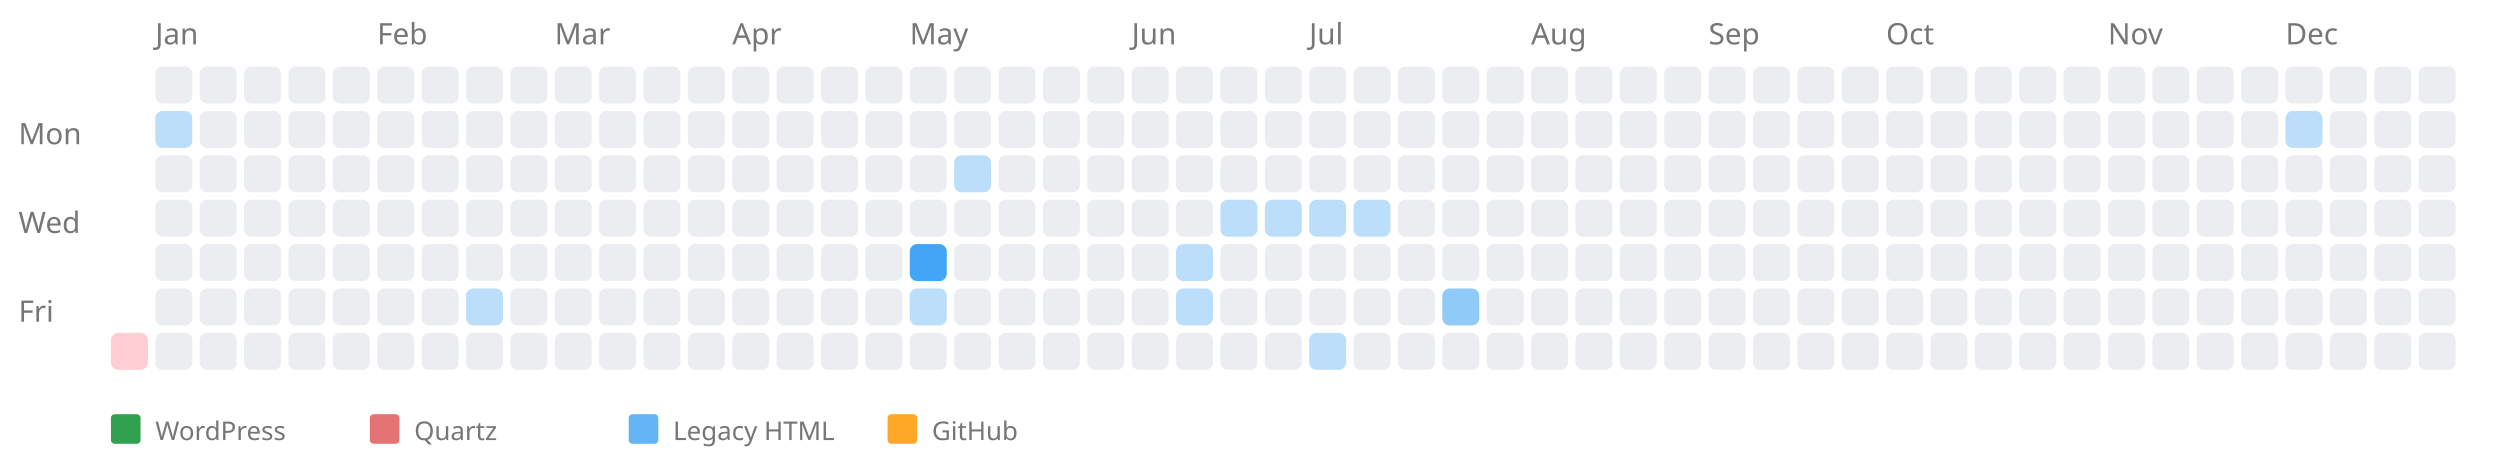
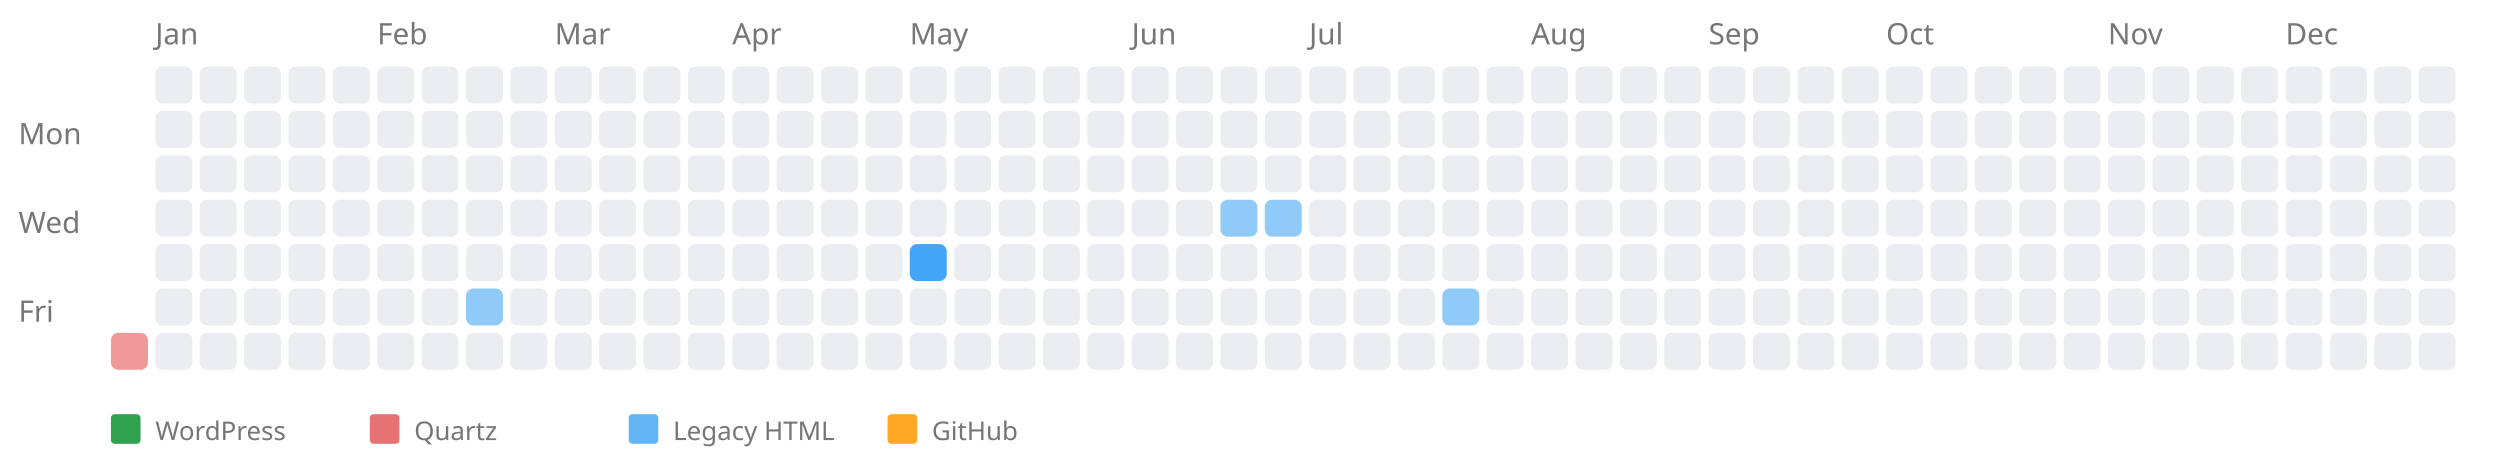
<svg xmlns="http://www.w3.org/2000/svg" width="676" height="124" style="background-color: white;">
  <text x="5" y="39" font-family="sans-serif" font-size="8" fill="#767676">Mon</text>
  <text x="5" y="63" font-family="sans-serif" font-size="8" fill="#767676">Wed</text>
  <text x="5" y="87" font-family="sans-serif" font-size="8" fill="#767676">Fri</text>
  <a href="https://kreier.github.io/quartz/Diary/2005">
-     <rect x="30" y="90" width="10" height="10" fill="#ffcdd2" rx="2" ry="2" />
+     <rect x="30" y="90" width="10" height="10" fill="#ef9a9a" rx="2" ry="2" />
  </a>
  <text x="42" y="12" font-family="sans-serif" font-size="8" fill="#767676">Jan</text>
  <rect x="42" y="18" width="10" height="10" fill="#ebedf0" rx="2" ry="2" />
-   <a href="https://saiht.de/legacy/lite/guestbook.html">
-     <rect x="42" y="30" width="10" height="10" fill="#bbdefb" rx="2" ry="2" />
-   </a>
+   <rect x="42" y="30" width="10" height="10" fill="#ebedf0" rx="2" ry="2" />
  <rect x="42" y="42" width="10" height="10" fill="#ebedf0" rx="2" ry="2" />
  <rect x="42" y="54" width="10" height="10" fill="#ebedf0" rx="2" ry="2" />
  <rect x="42" y="66" width="10" height="10" fill="#ebedf0" rx="2" ry="2" />
  <rect x="42" y="78" width="10" height="10" fill="#ebedf0" rx="2" ry="2" />
  <rect x="42" y="90" width="10" height="10" fill="#ebedf0" rx="2" ry="2" />
  <rect x="54" y="18" width="10" height="10" fill="#ebedf0" rx="2" ry="2" />
  <rect x="54" y="30" width="10" height="10" fill="#ebedf0" rx="2" ry="2" />
  <rect x="54" y="42" width="10" height="10" fill="#ebedf0" rx="2" ry="2" />
  <rect x="54" y="54" width="10" height="10" fill="#ebedf0" rx="2" ry="2" />
  <rect x="54" y="66" width="10" height="10" fill="#ebedf0" rx="2" ry="2" />
  <rect x="54" y="78" width="10" height="10" fill="#ebedf0" rx="2" ry="2" />
  <rect x="54" y="90" width="10" height="10" fill="#ebedf0" rx="2" ry="2" />
  <rect x="66" y="18" width="10" height="10" fill="#ebedf0" rx="2" ry="2" />
  <rect x="66" y="30" width="10" height="10" fill="#ebedf0" rx="2" ry="2" />
  <rect x="66" y="42" width="10" height="10" fill="#ebedf0" rx="2" ry="2" />
  <rect x="66" y="54" width="10" height="10" fill="#ebedf0" rx="2" ry="2" />
  <rect x="66" y="66" width="10" height="10" fill="#ebedf0" rx="2" ry="2" />
  <rect x="66" y="78" width="10" height="10" fill="#ebedf0" rx="2" ry="2" />
  <rect x="66" y="90" width="10" height="10" fill="#ebedf0" rx="2" ry="2" />
  <rect x="78" y="18" width="10" height="10" fill="#ebedf0" rx="2" ry="2" />
  <rect x="78" y="30" width="10" height="10" fill="#ebedf0" rx="2" ry="2" />
  <rect x="78" y="42" width="10" height="10" fill="#ebedf0" rx="2" ry="2" />
  <rect x="78" y="54" width="10" height="10" fill="#ebedf0" rx="2" ry="2" />
  <rect x="78" y="66" width="10" height="10" fill="#ebedf0" rx="2" ry="2" />
  <rect x="78" y="78" width="10" height="10" fill="#ebedf0" rx="2" ry="2" />
  <rect x="78" y="90" width="10" height="10" fill="#ebedf0" rx="2" ry="2" />
  <rect x="90" y="18" width="10" height="10" fill="#ebedf0" rx="2" ry="2" />
  <rect x="90" y="30" width="10" height="10" fill="#ebedf0" rx="2" ry="2" />
  <rect x="90" y="42" width="10" height="10" fill="#ebedf0" rx="2" ry="2" />
  <rect x="90" y="54" width="10" height="10" fill="#ebedf0" rx="2" ry="2" />
  <rect x="90" y="66" width="10" height="10" fill="#ebedf0" rx="2" ry="2" />
  <rect x="90" y="78" width="10" height="10" fill="#ebedf0" rx="2" ry="2" />
  <rect x="90" y="90" width="10" height="10" fill="#ebedf0" rx="2" ry="2" />
  <text x="102" y="12" font-family="sans-serif" font-size="8" fill="#767676">Feb</text>
  <rect x="102" y="18" width="10" height="10" fill="#ebedf0" rx="2" ry="2" />
  <rect x="102" y="30" width="10" height="10" fill="#ebedf0" rx="2" ry="2" />
  <rect x="102" y="42" width="10" height="10" fill="#ebedf0" rx="2" ry="2" />
  <rect x="102" y="54" width="10" height="10" fill="#ebedf0" rx="2" ry="2" />
  <rect x="102" y="66" width="10" height="10" fill="#ebedf0" rx="2" ry="2" />
  <rect x="102" y="78" width="10" height="10" fill="#ebedf0" rx="2" ry="2" />
  <rect x="102" y="90" width="10" height="10" fill="#ebedf0" rx="2" ry="2" />
  <rect x="114" y="18" width="10" height="10" fill="#ebedf0" rx="2" ry="2" />
  <rect x="114" y="30" width="10" height="10" fill="#ebedf0" rx="2" ry="2" />
  <rect x="114" y="42" width="10" height="10" fill="#ebedf0" rx="2" ry="2" />
  <rect x="114" y="54" width="10" height="10" fill="#ebedf0" rx="2" ry="2" />
  <rect x="114" y="66" width="10" height="10" fill="#ebedf0" rx="2" ry="2" />
  <rect x="114" y="78" width="10" height="10" fill="#ebedf0" rx="2" ry="2" />
  <rect x="114" y="90" width="10" height="10" fill="#ebedf0" rx="2" ry="2" />
  <rect x="126" y="18" width="10" height="10" fill="#ebedf0" rx="2" ry="2" />
  <rect x="126" y="30" width="10" height="10" fill="#ebedf0" rx="2" ry="2" />
  <rect x="126" y="42" width="10" height="10" fill="#ebedf0" rx="2" ry="2" />
  <rect x="126" y="54" width="10" height="10" fill="#ebedf0" rx="2" ry="2" />
  <rect x="126" y="66" width="10" height="10" fill="#ebedf0" rx="2" ry="2" />
  <a href="https://saiht.de/legacy/urlaub/1998_thailand.html">
-     <rect x="126" y="78" width="10" height="10" fill="#bbdefb" rx="2" ry="2" />
+     <rect x="126" y="78" width="10" height="10" fill="#90caf9" rx="2" ry="2" />
  </a>
  <rect x="126" y="90" width="10" height="10" fill="#ebedf0" rx="2" ry="2" />
  <rect x="138" y="18" width="10" height="10" fill="#ebedf0" rx="2" ry="2" />
  <rect x="138" y="30" width="10" height="10" fill="#ebedf0" rx="2" ry="2" />
  <rect x="138" y="42" width="10" height="10" fill="#ebedf0" rx="2" ry="2" />
  <rect x="138" y="54" width="10" height="10" fill="#ebedf0" rx="2" ry="2" />
  <rect x="138" y="66" width="10" height="10" fill="#ebedf0" rx="2" ry="2" />
  <rect x="138" y="78" width="10" height="10" fill="#ebedf0" rx="2" ry="2" />
  <rect x="138" y="90" width="10" height="10" fill="#ebedf0" rx="2" ry="2" />
  <text x="150" y="12" font-family="sans-serif" font-size="8" fill="#767676">Mar</text>
  <rect x="150" y="18" width="10" height="10" fill="#ebedf0" rx="2" ry="2" />
  <rect x="150" y="30" width="10" height="10" fill="#ebedf0" rx="2" ry="2" />
  <rect x="150" y="42" width="10" height="10" fill="#ebedf0" rx="2" ry="2" />
  <rect x="150" y="54" width="10" height="10" fill="#ebedf0" rx="2" ry="2" />
  <rect x="150" y="66" width="10" height="10" fill="#ebedf0" rx="2" ry="2" />
  <rect x="150" y="78" width="10" height="10" fill="#ebedf0" rx="2" ry="2" />
  <rect x="150" y="90" width="10" height="10" fill="#ebedf0" rx="2" ry="2" />
  <rect x="162" y="18" width="10" height="10" fill="#ebedf0" rx="2" ry="2" />
  <rect x="162" y="30" width="10" height="10" fill="#ebedf0" rx="2" ry="2" />
  <rect x="162" y="42" width="10" height="10" fill="#ebedf0" rx="2" ry="2" />
  <rect x="162" y="54" width="10" height="10" fill="#ebedf0" rx="2" ry="2" />
  <rect x="162" y="66" width="10" height="10" fill="#ebedf0" rx="2" ry="2" />
  <rect x="162" y="78" width="10" height="10" fill="#ebedf0" rx="2" ry="2" />
  <rect x="162" y="90" width="10" height="10" fill="#ebedf0" rx="2" ry="2" />
  <rect x="174" y="18" width="10" height="10" fill="#ebedf0" rx="2" ry="2" />
  <rect x="174" y="30" width="10" height="10" fill="#ebedf0" rx="2" ry="2" />
  <rect x="174" y="42" width="10" height="10" fill="#ebedf0" rx="2" ry="2" />
  <rect x="174" y="54" width="10" height="10" fill="#ebedf0" rx="2" ry="2" />
  <rect x="174" y="66" width="10" height="10" fill="#ebedf0" rx="2" ry="2" />
  <rect x="174" y="78" width="10" height="10" fill="#ebedf0" rx="2" ry="2" />
  <rect x="174" y="90" width="10" height="10" fill="#ebedf0" rx="2" ry="2" />
  <rect x="186" y="18" width="10" height="10" fill="#ebedf0" rx="2" ry="2" />
  <rect x="186" y="30" width="10" height="10" fill="#ebedf0" rx="2" ry="2" />
  <rect x="186" y="42" width="10" height="10" fill="#ebedf0" rx="2" ry="2" />
  <rect x="186" y="54" width="10" height="10" fill="#ebedf0" rx="2" ry="2" />
  <rect x="186" y="66" width="10" height="10" fill="#ebedf0" rx="2" ry="2" />
  <rect x="186" y="78" width="10" height="10" fill="#ebedf0" rx="2" ry="2" />
  <rect x="186" y="90" width="10" height="10" fill="#ebedf0" rx="2" ry="2" />
  <text x="198" y="12" font-family="sans-serif" font-size="8" fill="#767676">Apr</text>
  <rect x="198" y="18" width="10" height="10" fill="#ebedf0" rx="2" ry="2" />
  <rect x="198" y="30" width="10" height="10" fill="#ebedf0" rx="2" ry="2" />
  <rect x="198" y="42" width="10" height="10" fill="#ebedf0" rx="2" ry="2" />
  <rect x="198" y="54" width="10" height="10" fill="#ebedf0" rx="2" ry="2" />
  <rect x="198" y="66" width="10" height="10" fill="#ebedf0" rx="2" ry="2" />
  <rect x="198" y="78" width="10" height="10" fill="#ebedf0" rx="2" ry="2" />
  <rect x="198" y="90" width="10" height="10" fill="#ebedf0" rx="2" ry="2" />
  <rect x="210" y="18" width="10" height="10" fill="#ebedf0" rx="2" ry="2" />
  <rect x="210" y="30" width="10" height="10" fill="#ebedf0" rx="2" ry="2" />
  <rect x="210" y="42" width="10" height="10" fill="#ebedf0" rx="2" ry="2" />
  <rect x="210" y="54" width="10" height="10" fill="#ebedf0" rx="2" ry="2" />
  <rect x="210" y="66" width="10" height="10" fill="#ebedf0" rx="2" ry="2" />
  <rect x="210" y="78" width="10" height="10" fill="#ebedf0" rx="2" ry="2" />
  <rect x="210" y="90" width="10" height="10" fill="#ebedf0" rx="2" ry="2" />
  <rect x="222" y="18" width="10" height="10" fill="#ebedf0" rx="2" ry="2" />
  <rect x="222" y="30" width="10" height="10" fill="#ebedf0" rx="2" ry="2" />
  <rect x="222" y="42" width="10" height="10" fill="#ebedf0" rx="2" ry="2" />
  <rect x="222" y="54" width="10" height="10" fill="#ebedf0" rx="2" ry="2" />
  <rect x="222" y="66" width="10" height="10" fill="#ebedf0" rx="2" ry="2" />
  <rect x="222" y="78" width="10" height="10" fill="#ebedf0" rx="2" ry="2" />
  <rect x="222" y="90" width="10" height="10" fill="#ebedf0" rx="2" ry="2" />
  <rect x="234" y="18" width="10" height="10" fill="#ebedf0" rx="2" ry="2" />
  <rect x="234" y="30" width="10" height="10" fill="#ebedf0" rx="2" ry="2" />
  <rect x="234" y="42" width="10" height="10" fill="#ebedf0" rx="2" ry="2" />
  <rect x="234" y="54" width="10" height="10" fill="#ebedf0" rx="2" ry="2" />
  <rect x="234" y="66" width="10" height="10" fill="#ebedf0" rx="2" ry="2" />
  <rect x="234" y="78" width="10" height="10" fill="#ebedf0" rx="2" ry="2" />
  <rect x="234" y="90" width="10" height="10" fill="#ebedf0" rx="2" ry="2" />
  <text x="246" y="12" font-family="sans-serif" font-size="8" fill="#767676">May</text>
  <rect x="246" y="18" width="10" height="10" fill="#ebedf0" rx="2" ry="2" />
  <rect x="246" y="30" width="10" height="10" fill="#ebedf0" rx="2" ry="2" />
  <rect x="246" y="42" width="10" height="10" fill="#ebedf0" rx="2" ry="2" />
  <rect x="246" y="54" width="10" height="10" fill="#ebedf0" rx="2" ry="2" />
  <a href="https://saiht.de/legacy/urlaub/2004_transsib.html">
    <rect x="246" y="66" width="10" height="10" fill="#42a5f5" rx="2" ry="2" />
  </a>
-   <a href="https://saiht.de/legacy/lite/geschichte/c14.html">
-     <rect x="246" y="78" width="10" height="10" fill="#bbdefb" rx="2" ry="2" />
-   </a>
+   <rect x="246" y="78" width="10" height="10" fill="#ebedf0" rx="2" ry="2" />
  <rect x="246" y="90" width="10" height="10" fill="#ebedf0" rx="2" ry="2" />
  <rect x="258" y="18" width="10" height="10" fill="#ebedf0" rx="2" ry="2" />
  <rect x="258" y="30" width="10" height="10" fill="#ebedf0" rx="2" ry="2" />
-   <a href="https://saiht.de/legacy/lite/freizeit/freizeit.html">
-     <rect x="258" y="42" width="10" height="10" fill="#bbdefb" rx="2" ry="2" />
-   </a>
+   <rect x="258" y="42" width="10" height="10" fill="#ebedf0" rx="2" ry="2" />
  <rect x="258" y="54" width="10" height="10" fill="#ebedf0" rx="2" ry="2" />
  <rect x="258" y="66" width="10" height="10" fill="#ebedf0" rx="2" ry="2" />
  <rect x="258" y="78" width="10" height="10" fill="#ebedf0" rx="2" ry="2" />
  <rect x="258" y="90" width="10" height="10" fill="#ebedf0" rx="2" ry="2" />
  <rect x="270" y="18" width="10" height="10" fill="#ebedf0" rx="2" ry="2" />
  <rect x="270" y="30" width="10" height="10" fill="#ebedf0" rx="2" ry="2" />
  <rect x="270" y="42" width="10" height="10" fill="#ebedf0" rx="2" ry="2" />
  <rect x="270" y="54" width="10" height="10" fill="#ebedf0" rx="2" ry="2" />
  <rect x="270" y="66" width="10" height="10" fill="#ebedf0" rx="2" ry="2" />
  <rect x="270" y="78" width="10" height="10" fill="#ebedf0" rx="2" ry="2" />
  <rect x="270" y="90" width="10" height="10" fill="#ebedf0" rx="2" ry="2" />
  <rect x="282" y="18" width="10" height="10" fill="#ebedf0" rx="2" ry="2" />
  <rect x="282" y="30" width="10" height="10" fill="#ebedf0" rx="2" ry="2" />
  <rect x="282" y="42" width="10" height="10" fill="#ebedf0" rx="2" ry="2" />
  <rect x="282" y="54" width="10" height="10" fill="#ebedf0" rx="2" ry="2" />
  <rect x="282" y="66" width="10" height="10" fill="#ebedf0" rx="2" ry="2" />
  <rect x="282" y="78" width="10" height="10" fill="#ebedf0" rx="2" ry="2" />
  <rect x="282" y="90" width="10" height="10" fill="#ebedf0" rx="2" ry="2" />
  <rect x="294" y="18" width="10" height="10" fill="#ebedf0" rx="2" ry="2" />
  <rect x="294" y="30" width="10" height="10" fill="#ebedf0" rx="2" ry="2" />
  <rect x="294" y="42" width="10" height="10" fill="#ebedf0" rx="2" ry="2" />
  <rect x="294" y="54" width="10" height="10" fill="#ebedf0" rx="2" ry="2" />
  <rect x="294" y="66" width="10" height="10" fill="#ebedf0" rx="2" ry="2" />
  <rect x="294" y="78" width="10" height="10" fill="#ebedf0" rx="2" ry="2" />
  <rect x="294" y="90" width="10" height="10" fill="#ebedf0" rx="2" ry="2" />
  <text x="306" y="12" font-family="sans-serif" font-size="8" fill="#767676">Jun</text>
  <rect x="306" y="18" width="10" height="10" fill="#ebedf0" rx="2" ry="2" />
  <rect x="306" y="30" width="10" height="10" fill="#ebedf0" rx="2" ry="2" />
  <rect x="306" y="42" width="10" height="10" fill="#ebedf0" rx="2" ry="2" />
  <rect x="306" y="54" width="10" height="10" fill="#ebedf0" rx="2" ry="2" />
  <rect x="306" y="66" width="10" height="10" fill="#ebedf0" rx="2" ry="2" />
  <rect x="306" y="78" width="10" height="10" fill="#ebedf0" rx="2" ry="2" />
  <rect x="306" y="90" width="10" height="10" fill="#ebedf0" rx="2" ry="2" />
  <rect x="318" y="18" width="10" height="10" fill="#ebedf0" rx="2" ry="2" />
  <rect x="318" y="30" width="10" height="10" fill="#ebedf0" rx="2" ry="2" />
  <rect x="318" y="42" width="10" height="10" fill="#ebedf0" rx="2" ry="2" />
  <rect x="318" y="54" width="10" height="10" fill="#ebedf0" rx="2" ry="2" />
-   <a href="https://saiht.de/legacy/lite/computer/history.html">
-     <rect x="318" y="66" width="10" height="10" fill="#bbdefb" rx="2" ry="2" />
-   </a>
-   <a href="https://saiht.de/legacy/lite/computer/html.html">
-     <rect x="318" y="78" width="10" height="10" fill="#bbdefb" rx="2" ry="2" />
-   </a>
+   <rect x="318" y="66" width="10" height="10" fill="#ebedf0" rx="2" ry="2" />
+   <rect x="318" y="78" width="10" height="10" fill="#ebedf0" rx="2" ry="2" />
  <rect x="318" y="90" width="10" height="10" fill="#ebedf0" rx="2" ry="2" />
  <rect x="330" y="18" width="10" height="10" fill="#ebedf0" rx="2" ry="2" />
  <rect x="330" y="30" width="10" height="10" fill="#ebedf0" rx="2" ry="2" />
  <rect x="330" y="42" width="10" height="10" fill="#ebedf0" rx="2" ry="2" />
  <a href="https://saiht.de/legacy/projekte/07abitur.html">
-     <rect x="330" y="54" width="10" height="10" fill="#bbdefb" rx="2" ry="2" />
+     <rect x="330" y="54" width="10" height="10" fill="#90caf9" rx="2" ry="2" />
  </a>
  <rect x="330" y="66" width="10" height="10" fill="#ebedf0" rx="2" ry="2" />
  <rect x="330" y="78" width="10" height="10" fill="#ebedf0" rx="2" ry="2" />
  <rect x="330" y="90" width="10" height="10" fill="#ebedf0" rx="2" ry="2" />
  <rect x="342" y="18" width="10" height="10" fill="#ebedf0" rx="2" ry="2" />
  <rect x="342" y="30" width="10" height="10" fill="#ebedf0" rx="2" ry="2" />
  <rect x="342" y="42" width="10" height="10" fill="#ebedf0" rx="2" ry="2" />
  <a href="https://saiht.de/legacy/urlaub/1996_austria_winter.html">
-     <rect x="342" y="54" width="10" height="10" fill="#bbdefb" rx="2" ry="2" />
+     <rect x="342" y="54" width="10" height="10" fill="#90caf9" rx="2" ry="2" />
  </a>
  <rect x="342" y="66" width="10" height="10" fill="#ebedf0" rx="2" ry="2" />
  <rect x="342" y="78" width="10" height="10" fill="#ebedf0" rx="2" ry="2" />
  <rect x="342" y="90" width="10" height="10" fill="#ebedf0" rx="2" ry="2" />
  <text x="354" y="12" font-family="sans-serif" font-size="8" fill="#767676">Jul</text>
  <rect x="354" y="18" width="10" height="10" fill="#ebedf0" rx="2" ry="2" />
  <rect x="354" y="30" width="10" height="10" fill="#ebedf0" rx="2" ry="2" />
  <rect x="354" y="42" width="10" height="10" fill="#ebedf0" rx="2" ry="2" />
-   <a href="https://saiht.de/legacy/lite/freizeit/motorrad.html">
-     <rect x="354" y="54" width="10" height="10" fill="#bbdefb" rx="2" ry="2" />
-   </a>
+   <rect x="354" y="54" width="10" height="10" fill="#ebedf0" rx="2" ry="2" />
  <rect x="354" y="66" width="10" height="10" fill="#ebedf0" rx="2" ry="2" />
  <rect x="354" y="78" width="10" height="10" fill="#ebedf0" rx="2" ry="2" />
-   <a href="https://saiht.de/legacy/lite/computer/computer.html">
-     <rect x="354" y="90" width="10" height="10" fill="#bbdefb" rx="2" ry="2" />
-   </a>
+   <rect x="354" y="90" width="10" height="10" fill="#ebedf0" rx="2" ry="2" />
  <rect x="366" y="18" width="10" height="10" fill="#ebedf0" rx="2" ry="2" />
  <rect x="366" y="30" width="10" height="10" fill="#ebedf0" rx="2" ry="2" />
  <rect x="366" y="42" width="10" height="10" fill="#ebedf0" rx="2" ry="2" />
-   <a href="https://saiht.de/legacy/lite/urlaub/urlaub.html">
-     <rect x="366" y="54" width="10" height="10" fill="#bbdefb" rx="2" ry="2" />
-   </a>
+   <rect x="366" y="54" width="10" height="10" fill="#ebedf0" rx="2" ry="2" />
  <rect x="366" y="66" width="10" height="10" fill="#ebedf0" rx="2" ry="2" />
  <rect x="366" y="78" width="10" height="10" fill="#ebedf0" rx="2" ry="2" />
  <rect x="366" y="90" width="10" height="10" fill="#ebedf0" rx="2" ry="2" />
  <rect x="378" y="18" width="10" height="10" fill="#ebedf0" rx="2" ry="2" />
  <rect x="378" y="30" width="10" height="10" fill="#ebedf0" rx="2" ry="2" />
  <rect x="378" y="42" width="10" height="10" fill="#ebedf0" rx="2" ry="2" />
  <rect x="378" y="54" width="10" height="10" fill="#ebedf0" rx="2" ry="2" />
  <rect x="378" y="66" width="10" height="10" fill="#ebedf0" rx="2" ry="2" />
  <rect x="378" y="78" width="10" height="10" fill="#ebedf0" rx="2" ry="2" />
  <rect x="378" y="90" width="10" height="10" fill="#ebedf0" rx="2" ry="2" />
  <rect x="390" y="18" width="10" height="10" fill="#ebedf0" rx="2" ry="2" />
  <rect x="390" y="30" width="10" height="10" fill="#ebedf0" rx="2" ry="2" />
  <rect x="390" y="42" width="10" height="10" fill="#ebedf0" rx="2" ry="2" />
  <rect x="390" y="54" width="10" height="10" fill="#ebedf0" rx="2" ry="2" />
  <rect x="390" y="66" width="10" height="10" fill="#ebedf0" rx="2" ry="2" />
  <a href="https://saiht.de/legacy/projekte/06papier.html">
    <rect x="390" y="78" width="10" height="10" fill="#90caf9" rx="2" ry="2" />
  </a>
  <rect x="390" y="90" width="10" height="10" fill="#ebedf0" rx="2" ry="2" />
  <rect x="402" y="18" width="10" height="10" fill="#ebedf0" rx="2" ry="2" />
  <rect x="402" y="30" width="10" height="10" fill="#ebedf0" rx="2" ry="2" />
  <rect x="402" y="42" width="10" height="10" fill="#ebedf0" rx="2" ry="2" />
  <rect x="402" y="54" width="10" height="10" fill="#ebedf0" rx="2" ry="2" />
  <rect x="402" y="66" width="10" height="10" fill="#ebedf0" rx="2" ry="2" />
  <rect x="402" y="78" width="10" height="10" fill="#ebedf0" rx="2" ry="2" />
  <rect x="402" y="90" width="10" height="10" fill="#ebedf0" rx="2" ry="2" />
  <text x="414" y="12" font-family="sans-serif" font-size="8" fill="#767676">Aug</text>
  <rect x="414" y="18" width="10" height="10" fill="#ebedf0" rx="2" ry="2" />
  <rect x="414" y="30" width="10" height="10" fill="#ebedf0" rx="2" ry="2" />
  <rect x="414" y="42" width="10" height="10" fill="#ebedf0" rx="2" ry="2" />
  <rect x="414" y="54" width="10" height="10" fill="#ebedf0" rx="2" ry="2" />
  <rect x="414" y="66" width="10" height="10" fill="#ebedf0" rx="2" ry="2" />
  <rect x="414" y="78" width="10" height="10" fill="#ebedf0" rx="2" ry="2" />
  <rect x="414" y="90" width="10" height="10" fill="#ebedf0" rx="2" ry="2" />
  <rect x="426" y="18" width="10" height="10" fill="#ebedf0" rx="2" ry="2" />
  <rect x="426" y="30" width="10" height="10" fill="#ebedf0" rx="2" ry="2" />
  <rect x="426" y="42" width="10" height="10" fill="#ebedf0" rx="2" ry="2" />
  <rect x="426" y="54" width="10" height="10" fill="#ebedf0" rx="2" ry="2" />
  <rect x="426" y="66" width="10" height="10" fill="#ebedf0" rx="2" ry="2" />
  <rect x="426" y="78" width="10" height="10" fill="#ebedf0" rx="2" ry="2" />
  <rect x="426" y="90" width="10" height="10" fill="#ebedf0" rx="2" ry="2" />
  <rect x="438" y="18" width="10" height="10" fill="#ebedf0" rx="2" ry="2" />
  <rect x="438" y="30" width="10" height="10" fill="#ebedf0" rx="2" ry="2" />
  <rect x="438" y="42" width="10" height="10" fill="#ebedf0" rx="2" ry="2" />
  <rect x="438" y="54" width="10" height="10" fill="#ebedf0" rx="2" ry="2" />
  <rect x="438" y="66" width="10" height="10" fill="#ebedf0" rx="2" ry="2" />
  <rect x="438" y="78" width="10" height="10" fill="#ebedf0" rx="2" ry="2" />
  <rect x="438" y="90" width="10" height="10" fill="#ebedf0" rx="2" ry="2" />
  <rect x="450" y="18" width="10" height="10" fill="#ebedf0" rx="2" ry="2" />
  <rect x="450" y="30" width="10" height="10" fill="#ebedf0" rx="2" ry="2" />
  <rect x="450" y="42" width="10" height="10" fill="#ebedf0" rx="2" ry="2" />
  <rect x="450" y="54" width="10" height="10" fill="#ebedf0" rx="2" ry="2" />
  <rect x="450" y="66" width="10" height="10" fill="#ebedf0" rx="2" ry="2" />
  <rect x="450" y="78" width="10" height="10" fill="#ebedf0" rx="2" ry="2" />
  <rect x="450" y="90" width="10" height="10" fill="#ebedf0" rx="2" ry="2" />
  <text x="462" y="12" font-family="sans-serif" font-size="8" fill="#767676">Sep</text>
  <rect x="462" y="18" width="10" height="10" fill="#ebedf0" rx="2" ry="2" />
  <rect x="462" y="30" width="10" height="10" fill="#ebedf0" rx="2" ry="2" />
  <rect x="462" y="42" width="10" height="10" fill="#ebedf0" rx="2" ry="2" />
  <rect x="462" y="54" width="10" height="10" fill="#ebedf0" rx="2" ry="2" />
  <rect x="462" y="66" width="10" height="10" fill="#ebedf0" rx="2" ry="2" />
  <rect x="462" y="78" width="10" height="10" fill="#ebedf0" rx="2" ry="2" />
  <rect x="462" y="90" width="10" height="10" fill="#ebedf0" rx="2" ry="2" />
  <rect x="474" y="18" width="10" height="10" fill="#ebedf0" rx="2" ry="2" />
  <rect x="474" y="30" width="10" height="10" fill="#ebedf0" rx="2" ry="2" />
  <rect x="474" y="42" width="10" height="10" fill="#ebedf0" rx="2" ry="2" />
  <rect x="474" y="54" width="10" height="10" fill="#ebedf0" rx="2" ry="2" />
  <rect x="474" y="66" width="10" height="10" fill="#ebedf0" rx="2" ry="2" />
  <rect x="474" y="78" width="10" height="10" fill="#ebedf0" rx="2" ry="2" />
  <rect x="474" y="90" width="10" height="10" fill="#ebedf0" rx="2" ry="2" />
  <rect x="486" y="18" width="10" height="10" fill="#ebedf0" rx="2" ry="2" />
  <rect x="486" y="30" width="10" height="10" fill="#ebedf0" rx="2" ry="2" />
  <rect x="486" y="42" width="10" height="10" fill="#ebedf0" rx="2" ry="2" />
  <rect x="486" y="54" width="10" height="10" fill="#ebedf0" rx="2" ry="2" />
  <rect x="486" y="66" width="10" height="10" fill="#ebedf0" rx="2" ry="2" />
  <rect x="486" y="78" width="10" height="10" fill="#ebedf0" rx="2" ry="2" />
  <rect x="486" y="90" width="10" height="10" fill="#ebedf0" rx="2" ry="2" />
  <rect x="498" y="18" width="10" height="10" fill="#ebedf0" rx="2" ry="2" />
  <rect x="498" y="30" width="10" height="10" fill="#ebedf0" rx="2" ry="2" />
  <rect x="498" y="42" width="10" height="10" fill="#ebedf0" rx="2" ry="2" />
  <rect x="498" y="54" width="10" height="10" fill="#ebedf0" rx="2" ry="2" />
  <rect x="498" y="66" width="10" height="10" fill="#ebedf0" rx="2" ry="2" />
  <rect x="498" y="78" width="10" height="10" fill="#ebedf0" rx="2" ry="2" />
  <rect x="498" y="90" width="10" height="10" fill="#ebedf0" rx="2" ry="2" />
  <text x="510" y="12" font-family="sans-serif" font-size="8" fill="#767676">Oct</text>
  <rect x="510" y="18" width="10" height="10" fill="#ebedf0" rx="2" ry="2" />
  <rect x="510" y="30" width="10" height="10" fill="#ebedf0" rx="2" ry="2" />
  <rect x="510" y="42" width="10" height="10" fill="#ebedf0" rx="2" ry="2" />
  <rect x="510" y="54" width="10" height="10" fill="#ebedf0" rx="2" ry="2" />
  <rect x="510" y="66" width="10" height="10" fill="#ebedf0" rx="2" ry="2" />
  <rect x="510" y="78" width="10" height="10" fill="#ebedf0" rx="2" ry="2" />
  <rect x="510" y="90" width="10" height="10" fill="#ebedf0" rx="2" ry="2" />
  <rect x="522" y="18" width="10" height="10" fill="#ebedf0" rx="2" ry="2" />
  <rect x="522" y="30" width="10" height="10" fill="#ebedf0" rx="2" ry="2" />
  <rect x="522" y="42" width="10" height="10" fill="#ebedf0" rx="2" ry="2" />
  <rect x="522" y="54" width="10" height="10" fill="#ebedf0" rx="2" ry="2" />
  <rect x="522" y="66" width="10" height="10" fill="#ebedf0" rx="2" ry="2" />
  <rect x="522" y="78" width="10" height="10" fill="#ebedf0" rx="2" ry="2" />
  <rect x="522" y="90" width="10" height="10" fill="#ebedf0" rx="2" ry="2" />
  <rect x="534" y="18" width="10" height="10" fill="#ebedf0" rx="2" ry="2" />
  <rect x="534" y="30" width="10" height="10" fill="#ebedf0" rx="2" ry="2" />
  <rect x="534" y="42" width="10" height="10" fill="#ebedf0" rx="2" ry="2" />
  <rect x="534" y="54" width="10" height="10" fill="#ebedf0" rx="2" ry="2" />
  <rect x="534" y="66" width="10" height="10" fill="#ebedf0" rx="2" ry="2" />
  <rect x="534" y="78" width="10" height="10" fill="#ebedf0" rx="2" ry="2" />
  <rect x="534" y="90" width="10" height="10" fill="#ebedf0" rx="2" ry="2" />
  <rect x="546" y="18" width="10" height="10" fill="#ebedf0" rx="2" ry="2" />
  <rect x="546" y="30" width="10" height="10" fill="#ebedf0" rx="2" ry="2" />
  <rect x="546" y="42" width="10" height="10" fill="#ebedf0" rx="2" ry="2" />
  <rect x="546" y="54" width="10" height="10" fill="#ebedf0" rx="2" ry="2" />
  <rect x="546" y="66" width="10" height="10" fill="#ebedf0" rx="2" ry="2" />
  <rect x="546" y="78" width="10" height="10" fill="#ebedf0" rx="2" ry="2" />
  <rect x="546" y="90" width="10" height="10" fill="#ebedf0" rx="2" ry="2" />
  <rect x="558" y="18" width="10" height="10" fill="#ebedf0" rx="2" ry="2" />
  <rect x="558" y="30" width="10" height="10" fill="#ebedf0" rx="2" ry="2" />
  <rect x="558" y="42" width="10" height="10" fill="#ebedf0" rx="2" ry="2" />
  <rect x="558" y="54" width="10" height="10" fill="#ebedf0" rx="2" ry="2" />
  <rect x="558" y="66" width="10" height="10" fill="#ebedf0" rx="2" ry="2" />
  <rect x="558" y="78" width="10" height="10" fill="#ebedf0" rx="2" ry="2" />
  <rect x="558" y="90" width="10" height="10" fill="#ebedf0" rx="2" ry="2" />
  <text x="570" y="12" font-family="sans-serif" font-size="8" fill="#767676">Nov</text>
  <rect x="570" y="18" width="10" height="10" fill="#ebedf0" rx="2" ry="2" />
  <rect x="570" y="30" width="10" height="10" fill="#ebedf0" rx="2" ry="2" />
  <rect x="570" y="42" width="10" height="10" fill="#ebedf0" rx="2" ry="2" />
  <rect x="570" y="54" width="10" height="10" fill="#ebedf0" rx="2" ry="2" />
  <rect x="570" y="66" width="10" height="10" fill="#ebedf0" rx="2" ry="2" />
  <rect x="570" y="78" width="10" height="10" fill="#ebedf0" rx="2" ry="2" />
  <rect x="570" y="90" width="10" height="10" fill="#ebedf0" rx="2" ry="2" />
  <rect x="582" y="18" width="10" height="10" fill="#ebedf0" rx="2" ry="2" />
  <rect x="582" y="30" width="10" height="10" fill="#ebedf0" rx="2" ry="2" />
  <rect x="582" y="42" width="10" height="10" fill="#ebedf0" rx="2" ry="2" />
  <rect x="582" y="54" width="10" height="10" fill="#ebedf0" rx="2" ry="2" />
  <rect x="582" y="66" width="10" height="10" fill="#ebedf0" rx="2" ry="2" />
  <rect x="582" y="78" width="10" height="10" fill="#ebedf0" rx="2" ry="2" />
  <rect x="582" y="90" width="10" height="10" fill="#ebedf0" rx="2" ry="2" />
  <rect x="594" y="18" width="10" height="10" fill="#ebedf0" rx="2" ry="2" />
  <rect x="594" y="30" width="10" height="10" fill="#ebedf0" rx="2" ry="2" />
  <rect x="594" y="42" width="10" height="10" fill="#ebedf0" rx="2" ry="2" />
  <rect x="594" y="54" width="10" height="10" fill="#ebedf0" rx="2" ry="2" />
  <rect x="594" y="66" width="10" height="10" fill="#ebedf0" rx="2" ry="2" />
  <rect x="594" y="78" width="10" height="10" fill="#ebedf0" rx="2" ry="2" />
  <rect x="594" y="90" width="10" height="10" fill="#ebedf0" rx="2" ry="2" />
  <rect x="606" y="18" width="10" height="10" fill="#ebedf0" rx="2" ry="2" />
  <rect x="606" y="30" width="10" height="10" fill="#ebedf0" rx="2" ry="2" />
  <rect x="606" y="42" width="10" height="10" fill="#ebedf0" rx="2" ry="2" />
  <rect x="606" y="54" width="10" height="10" fill="#ebedf0" rx="2" ry="2" />
  <rect x="606" y="66" width="10" height="10" fill="#ebedf0" rx="2" ry="2" />
  <rect x="606" y="78" width="10" height="10" fill="#ebedf0" rx="2" ry="2" />
  <rect x="606" y="90" width="10" height="10" fill="#ebedf0" rx="2" ry="2" />
  <text x="618" y="12" font-family="sans-serif" font-size="8" fill="#767676">Dec</text>
  <rect x="618" y="18" width="10" height="10" fill="#ebedf0" rx="2" ry="2" />
-   <a href="https://saiht.de/legacy/lite/urlaub/2002_ukraine.html">
-     <rect x="618" y="30" width="10" height="10" fill="#bbdefb" rx="2" ry="2" />
-   </a>
+   <rect x="618" y="30" width="10" height="10" fill="#ebedf0" rx="2" ry="2" />
  <rect x="618" y="42" width="10" height="10" fill="#ebedf0" rx="2" ry="2" />
  <rect x="618" y="54" width="10" height="10" fill="#ebedf0" rx="2" ry="2" />
  <rect x="618" y="66" width="10" height="10" fill="#ebedf0" rx="2" ry="2" />
  <rect x="618" y="78" width="10" height="10" fill="#ebedf0" rx="2" ry="2" />
  <rect x="618" y="90" width="10" height="10" fill="#ebedf0" rx="2" ry="2" />
  <rect x="630" y="18" width="10" height="10" fill="#ebedf0" rx="2" ry="2" />
  <rect x="630" y="30" width="10" height="10" fill="#ebedf0" rx="2" ry="2" />
  <rect x="630" y="42" width="10" height="10" fill="#ebedf0" rx="2" ry="2" />
  <rect x="630" y="54" width="10" height="10" fill="#ebedf0" rx="2" ry="2" />
  <rect x="630" y="66" width="10" height="10" fill="#ebedf0" rx="2" ry="2" />
  <rect x="630" y="78" width="10" height="10" fill="#ebedf0" rx="2" ry="2" />
  <rect x="630" y="90" width="10" height="10" fill="#ebedf0" rx="2" ry="2" />
  <rect x="642" y="18" width="10" height="10" fill="#ebedf0" rx="2" ry="2" />
  <rect x="642" y="30" width="10" height="10" fill="#ebedf0" rx="2" ry="2" />
  <rect x="642" y="42" width="10" height="10" fill="#ebedf0" rx="2" ry="2" />
  <rect x="642" y="54" width="10" height="10" fill="#ebedf0" rx="2" ry="2" />
  <rect x="642" y="66" width="10" height="10" fill="#ebedf0" rx="2" ry="2" />
  <rect x="642" y="78" width="10" height="10" fill="#ebedf0" rx="2" ry="2" />
  <rect x="642" y="90" width="10" height="10" fill="#ebedf0" rx="2" ry="2" />
  <rect x="654" y="18" width="10" height="10" fill="#ebedf0" rx="2" ry="2" />
  <rect x="654" y="30" width="10" height="10" fill="#ebedf0" rx="2" ry="2" />
  <rect x="654" y="42" width="10" height="10" fill="#ebedf0" rx="2" ry="2" />
  <rect x="654" y="54" width="10" height="10" fill="#ebedf0" rx="2" ry="2" />
  <rect x="654" y="66" width="10" height="10" fill="#ebedf0" rx="2" ry="2" />
  <rect x="654" y="78" width="10" height="10" fill="#ebedf0" rx="2" ry="2" />
  <rect x="654" y="90" width="10" height="10" fill="#ebedf0" rx="2" ry="2" />
  <rect x="30" y="112" width="8" height="8" fill="#30a14e" rx="1" ry="1" />
  <text x="42" y="119" font-family="sans-serif" font-size="7" fill="#767676">WordPress</text>
  <rect x="100" y="112" width="8" height="8" fill="#e57373" rx="1" ry="1" />
  <text x="112" y="119" font-family="sans-serif" font-size="7" fill="#767676">Quartz</text>
  <rect x="170" y="112" width="8" height="8" fill="#64b5f6" rx="1" ry="1" />
  <text x="182" y="119" font-family="sans-serif" font-size="7" fill="#767676">Legacy HTML</text>
  <rect x="240" y="112" width="8" height="8" fill="#ffa726" rx="1" ry="1" />
  <text x="252" y="119" font-family="sans-serif" font-size="7" fill="#767676">GitHub</text>
</svg>
